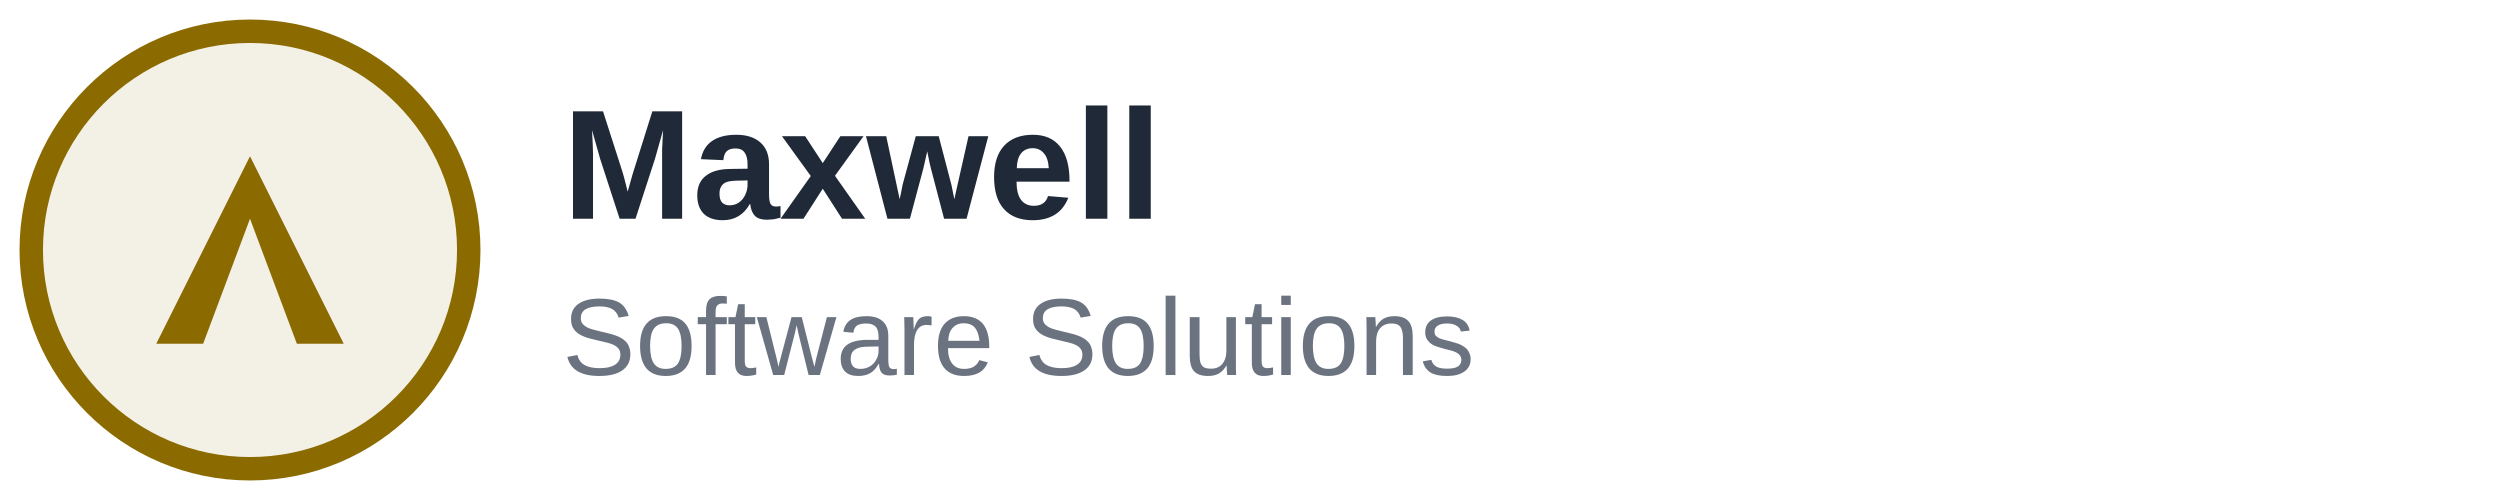
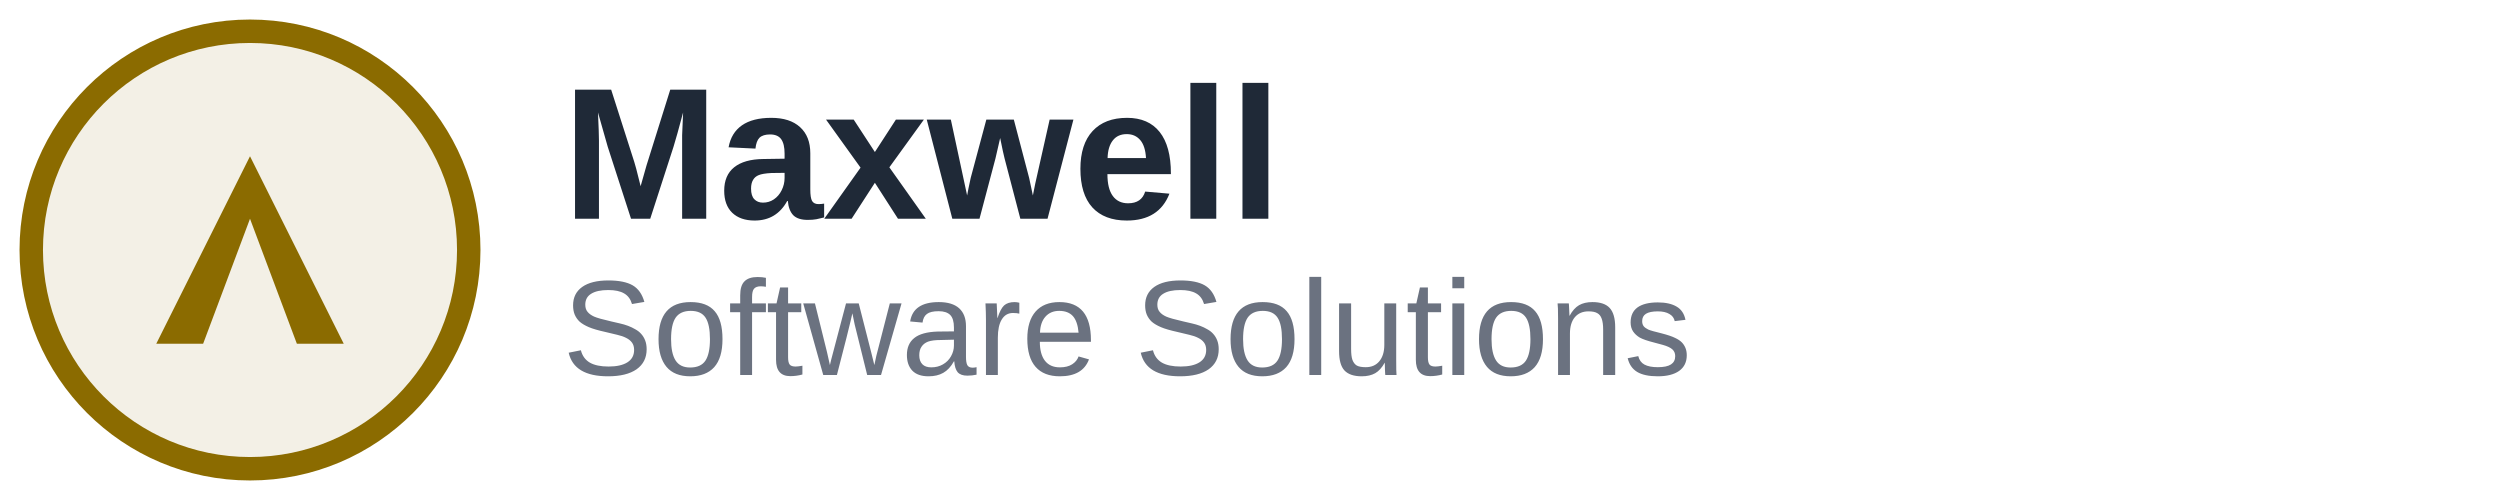
- <svg xmlns="http://www.w3.org/2000/svg" width="160" height="32" viewBox="0 0 160 32" fill="none">
-   <circle cx="16" cy="16" r="14" fill="#8B6B00" fill-opacity="0.1" stroke="#8B6B00" stroke-width="1.5" />
-   <path d="M 10 22 L 16 10 L 22 22 L 19 22 L 16 14 L 13 22 Z" fill="#8B6B00" />
-   <text x="36" y="14" font-family="Arial, sans-serif" font-size="10" font-weight="600" fill="#1F2937">Maxwell</text>
-   <text x="36" y="24" font-family="Arial, sans-serif" font-size="7" font-weight="400" fill="#6B7280">Software Solutions</text>
+ <svg xmlns="http://www.w3.org/2000/svg" width="240" height="48" viewBox="0 0 240 48" fill="none">
+   <circle cx="24" cy="24" r="21" fill="#8B6B00" fill-opacity="0.1" stroke="#8B6B00" stroke-width="2.25" />
+   <path d="M 15 33 L 24 15 L 33 33 L 28.5 33 L 24 21 L 19.5 33 Z" fill="#8B6B00" />
+   <text x="54" y="21" font-family="Arial, sans-serif" font-size="18" font-weight="600" fill="#1F2937">Maxwell</text>
+   <text x="54" y="36" font-family="Arial, sans-serif" font-size="13" font-weight="400" fill="#6B7280">Software Solutions</text>
</svg>
